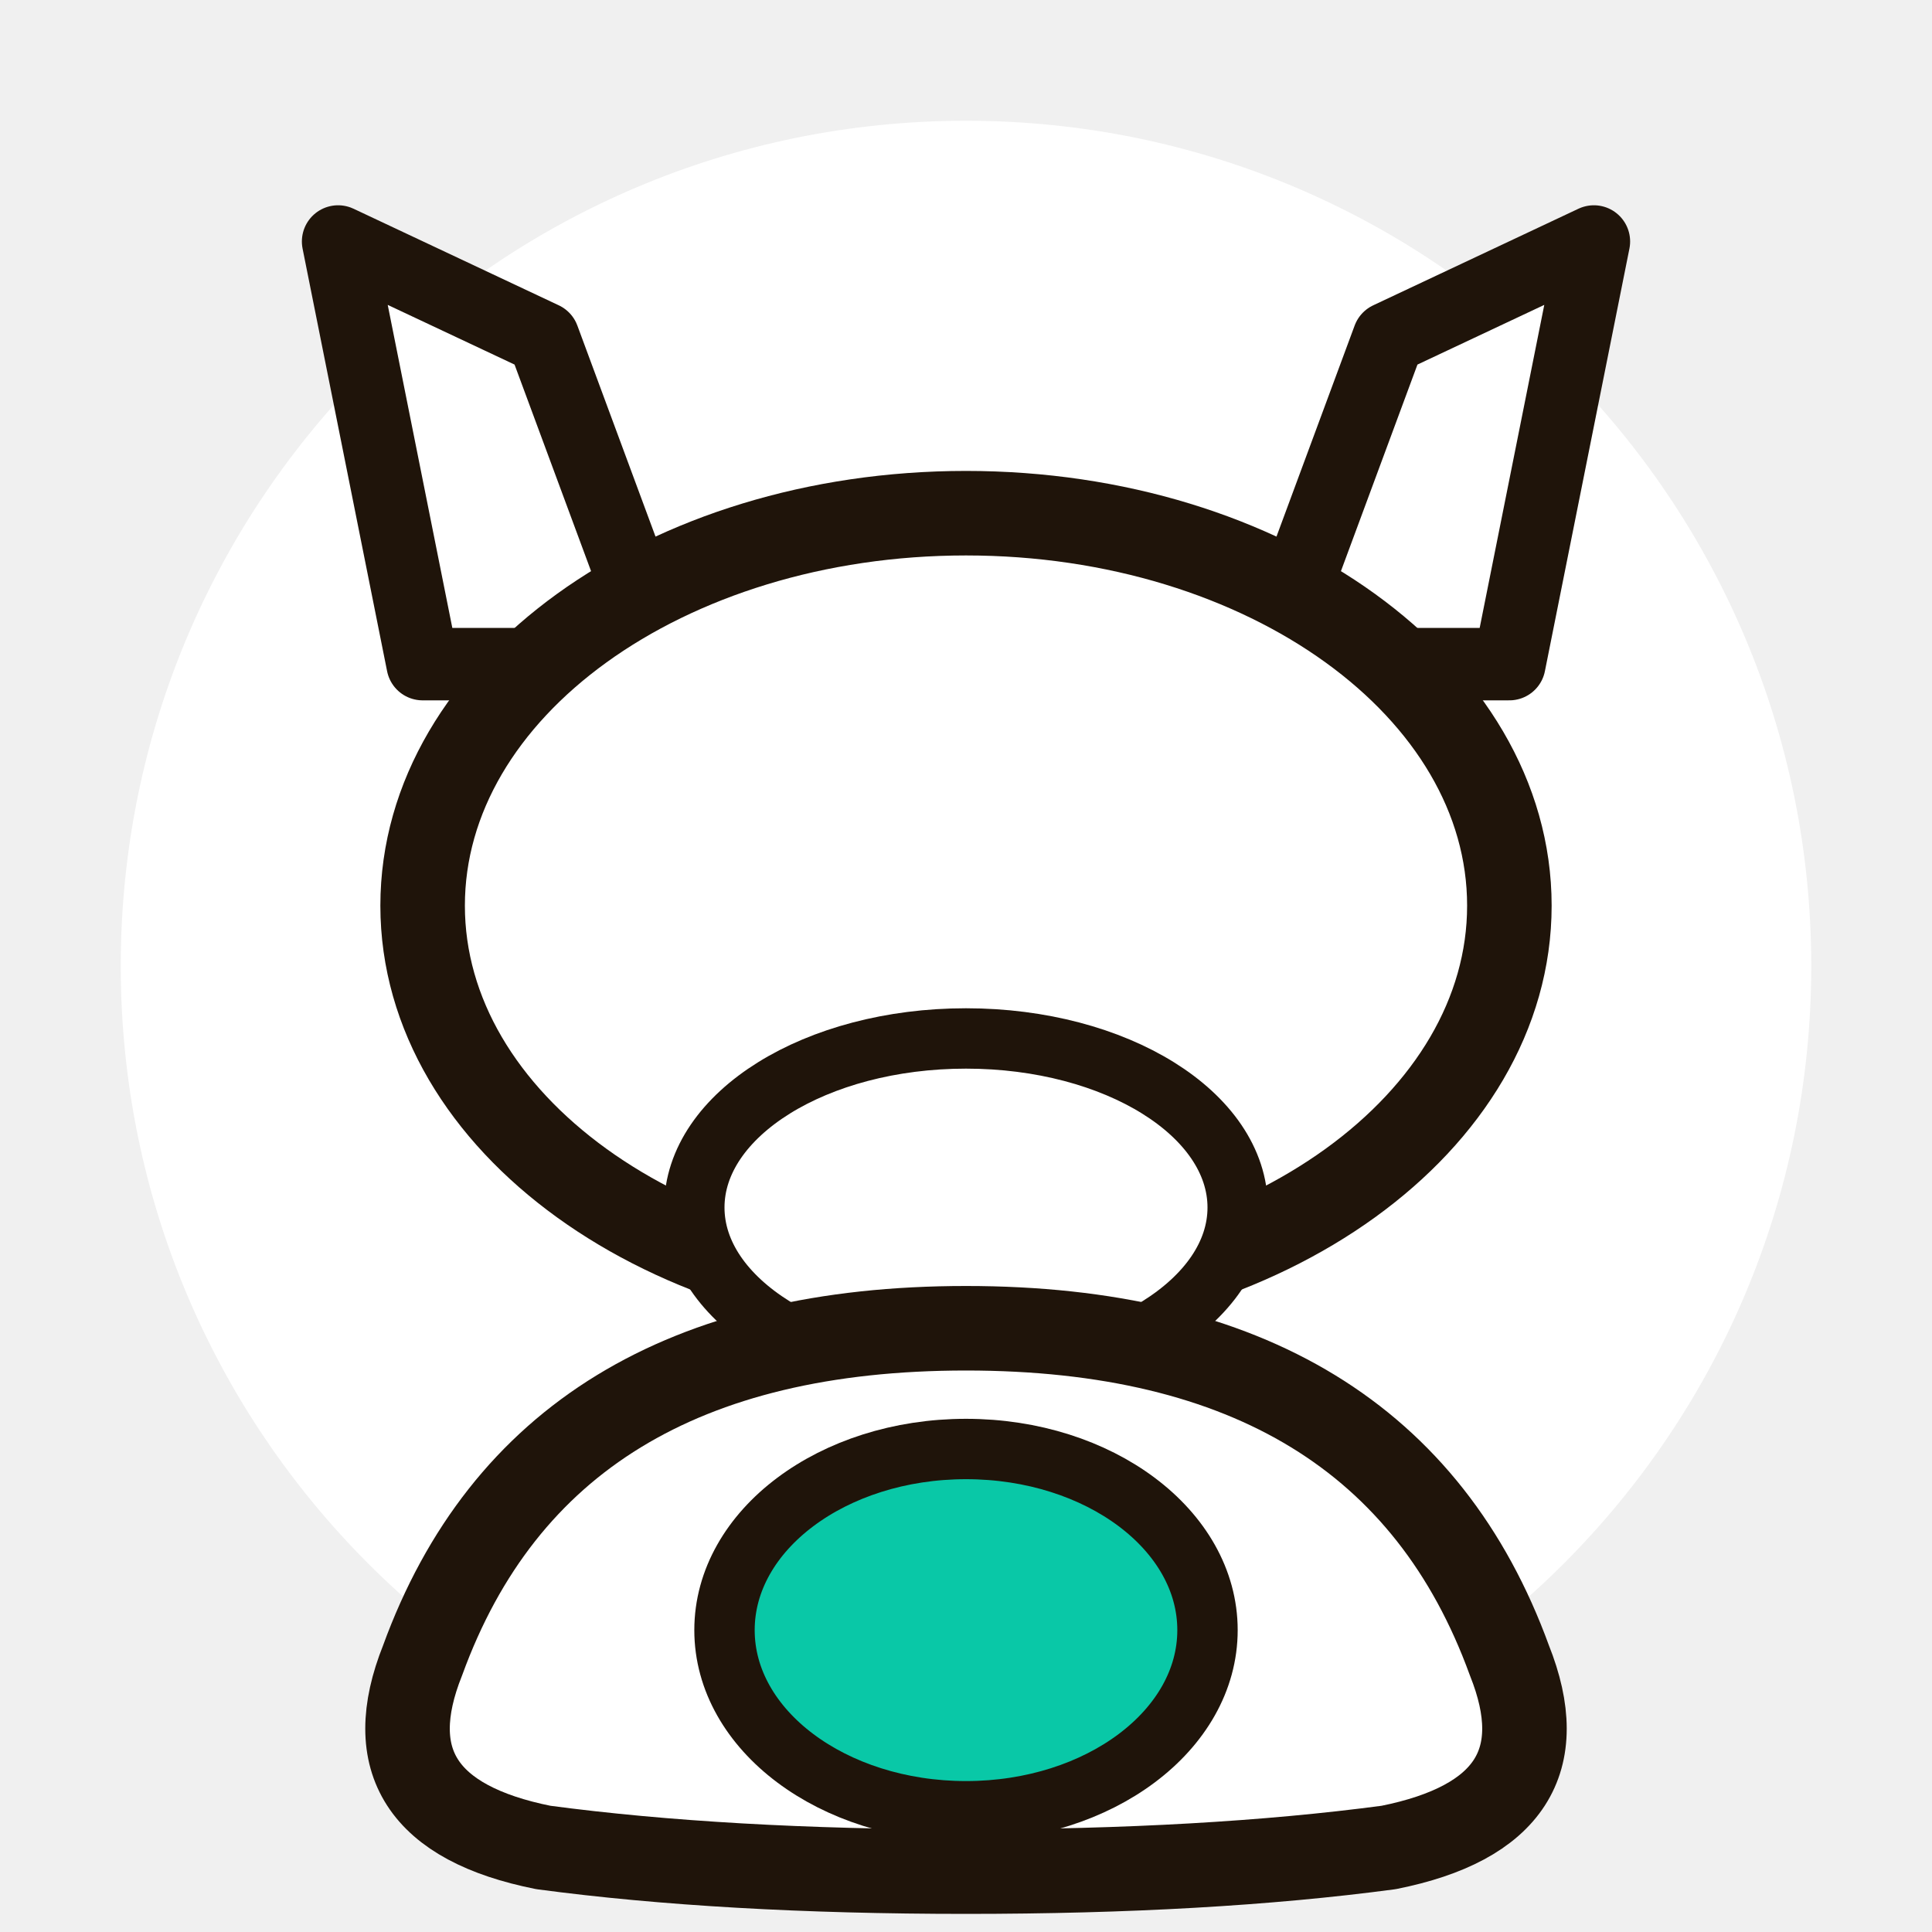
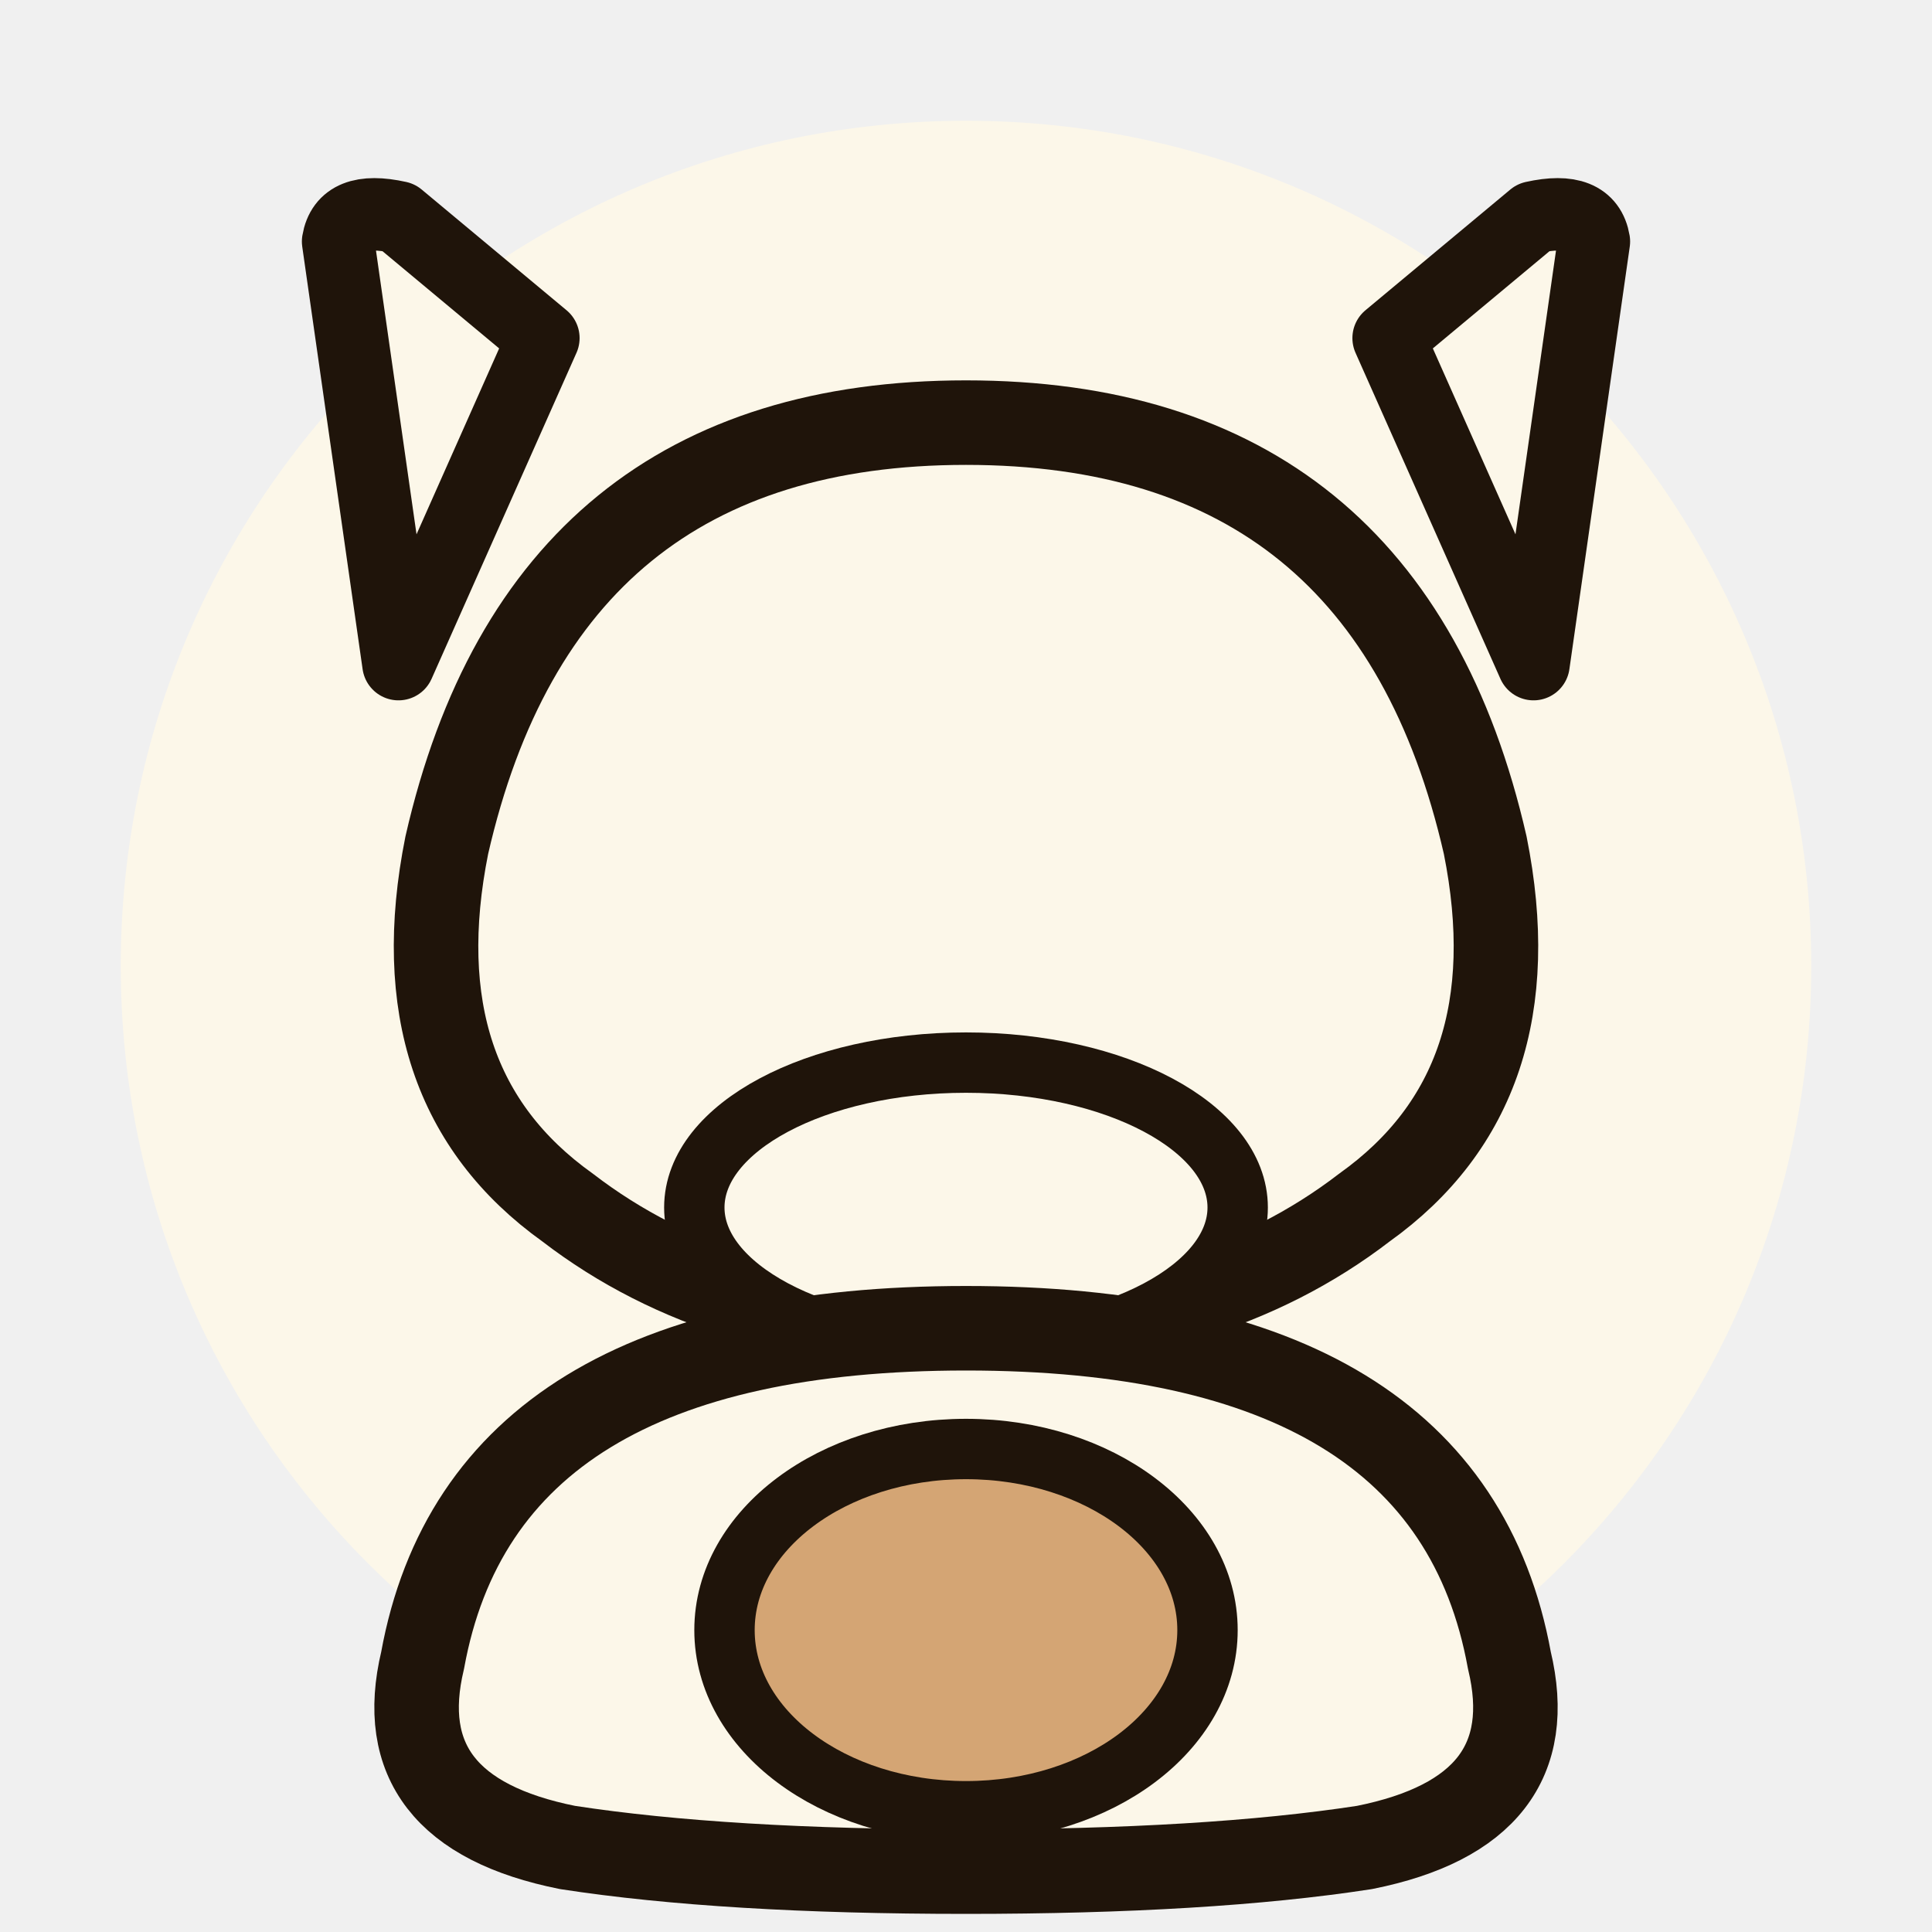
<svg xmlns="http://www.w3.org/2000/svg" viewBox="0 0 32 32" role="img" aria-label="OpenBuddy">
-   <circle cx="16" cy="16" r="14" fill="#FFFFFF" />
-   <path d="M7 11 L5.6 4 L9 5.6 L11 11 Z" fill="#FFFFFF" stroke="#1F140A" stroke-width="1.2" stroke-linejoin="round" />
-   <path d="M25 11 L26.4 4 L23 5.6 L21 11 Z" fill="#FFFFFF" stroke="#1F140A" stroke-width="1.2" stroke-linejoin="round" />
-   <ellipse cx="16" cy="15" rx="9" ry="6.5" fill="#FFFFFF" stroke="#1F140A" stroke-width="1.4" />
-   <ellipse cx="16" cy="20" rx="4.5" ry="2.8" fill="#FFFFFF" stroke="#1F140A" stroke-width="1" />
-   <path d="M16 22 Q9 22 7 27.5 Q6 30 9 30.6 Q12 31 16 31 Q20 31 23 30.6 Q26 30 25 27.5 Q23 22 16 22 Z" fill="#FFFFFF" stroke="#1F140A" stroke-width="1.4" stroke-linejoin="round" />
-   <ellipse cx="16" cy="27" rx="4" ry="3" fill="#09C8A7" stroke="#1F140A" stroke-width="1" />
+   <circle cx="16" cy="16" r="14" fill="#FCF7E9" />
+   <path d="M6.6 11 L5.6 4 Q5.7 3.4 6.6 3.6 L9 5.6 Z" fill="#FCF7E9" stroke="#1F140A" stroke-width="1.2" stroke-linejoin="round" />
+   <path d="M25.4 11 L26.4 4 Q26.3 3.4 25.4 3.6 L23 5.6 Z" fill="#FCF7E9" stroke="#1F140A" stroke-width="1.2" stroke-linejoin="round" />
+   <path d="M16 7 Q9 7 7.4 14 Q6.6 18 9.4 20 Q12 22 16 22 Q20 22 22.6 20 Q25.4 18 24.6 14 Q23 7 16 7 Z" fill="#FCF7E9" stroke="#1F140A" stroke-width="1.4" stroke-linejoin="round" />
+   <ellipse cx="16" cy="20" rx="4.5" ry="2.4" fill="#FCF7E9" stroke="#1F140A" stroke-width="1" />
+   <path d="M16 22 Q8 22 7 27.5 Q6.4 30 9.4 30.6 Q12 31 16 31 Q20 31 22.6 30.6 Q25.6 30 25 27.5 Q24 22 16 22 Z" fill="#FCF7E9" stroke="#1F140A" stroke-width="1.4" stroke-linejoin="round" />
+   <ellipse cx="16" cy="27" rx="4" ry="3" fill="#D4A574" stroke="#1F140A" stroke-width="1" />
</svg>
